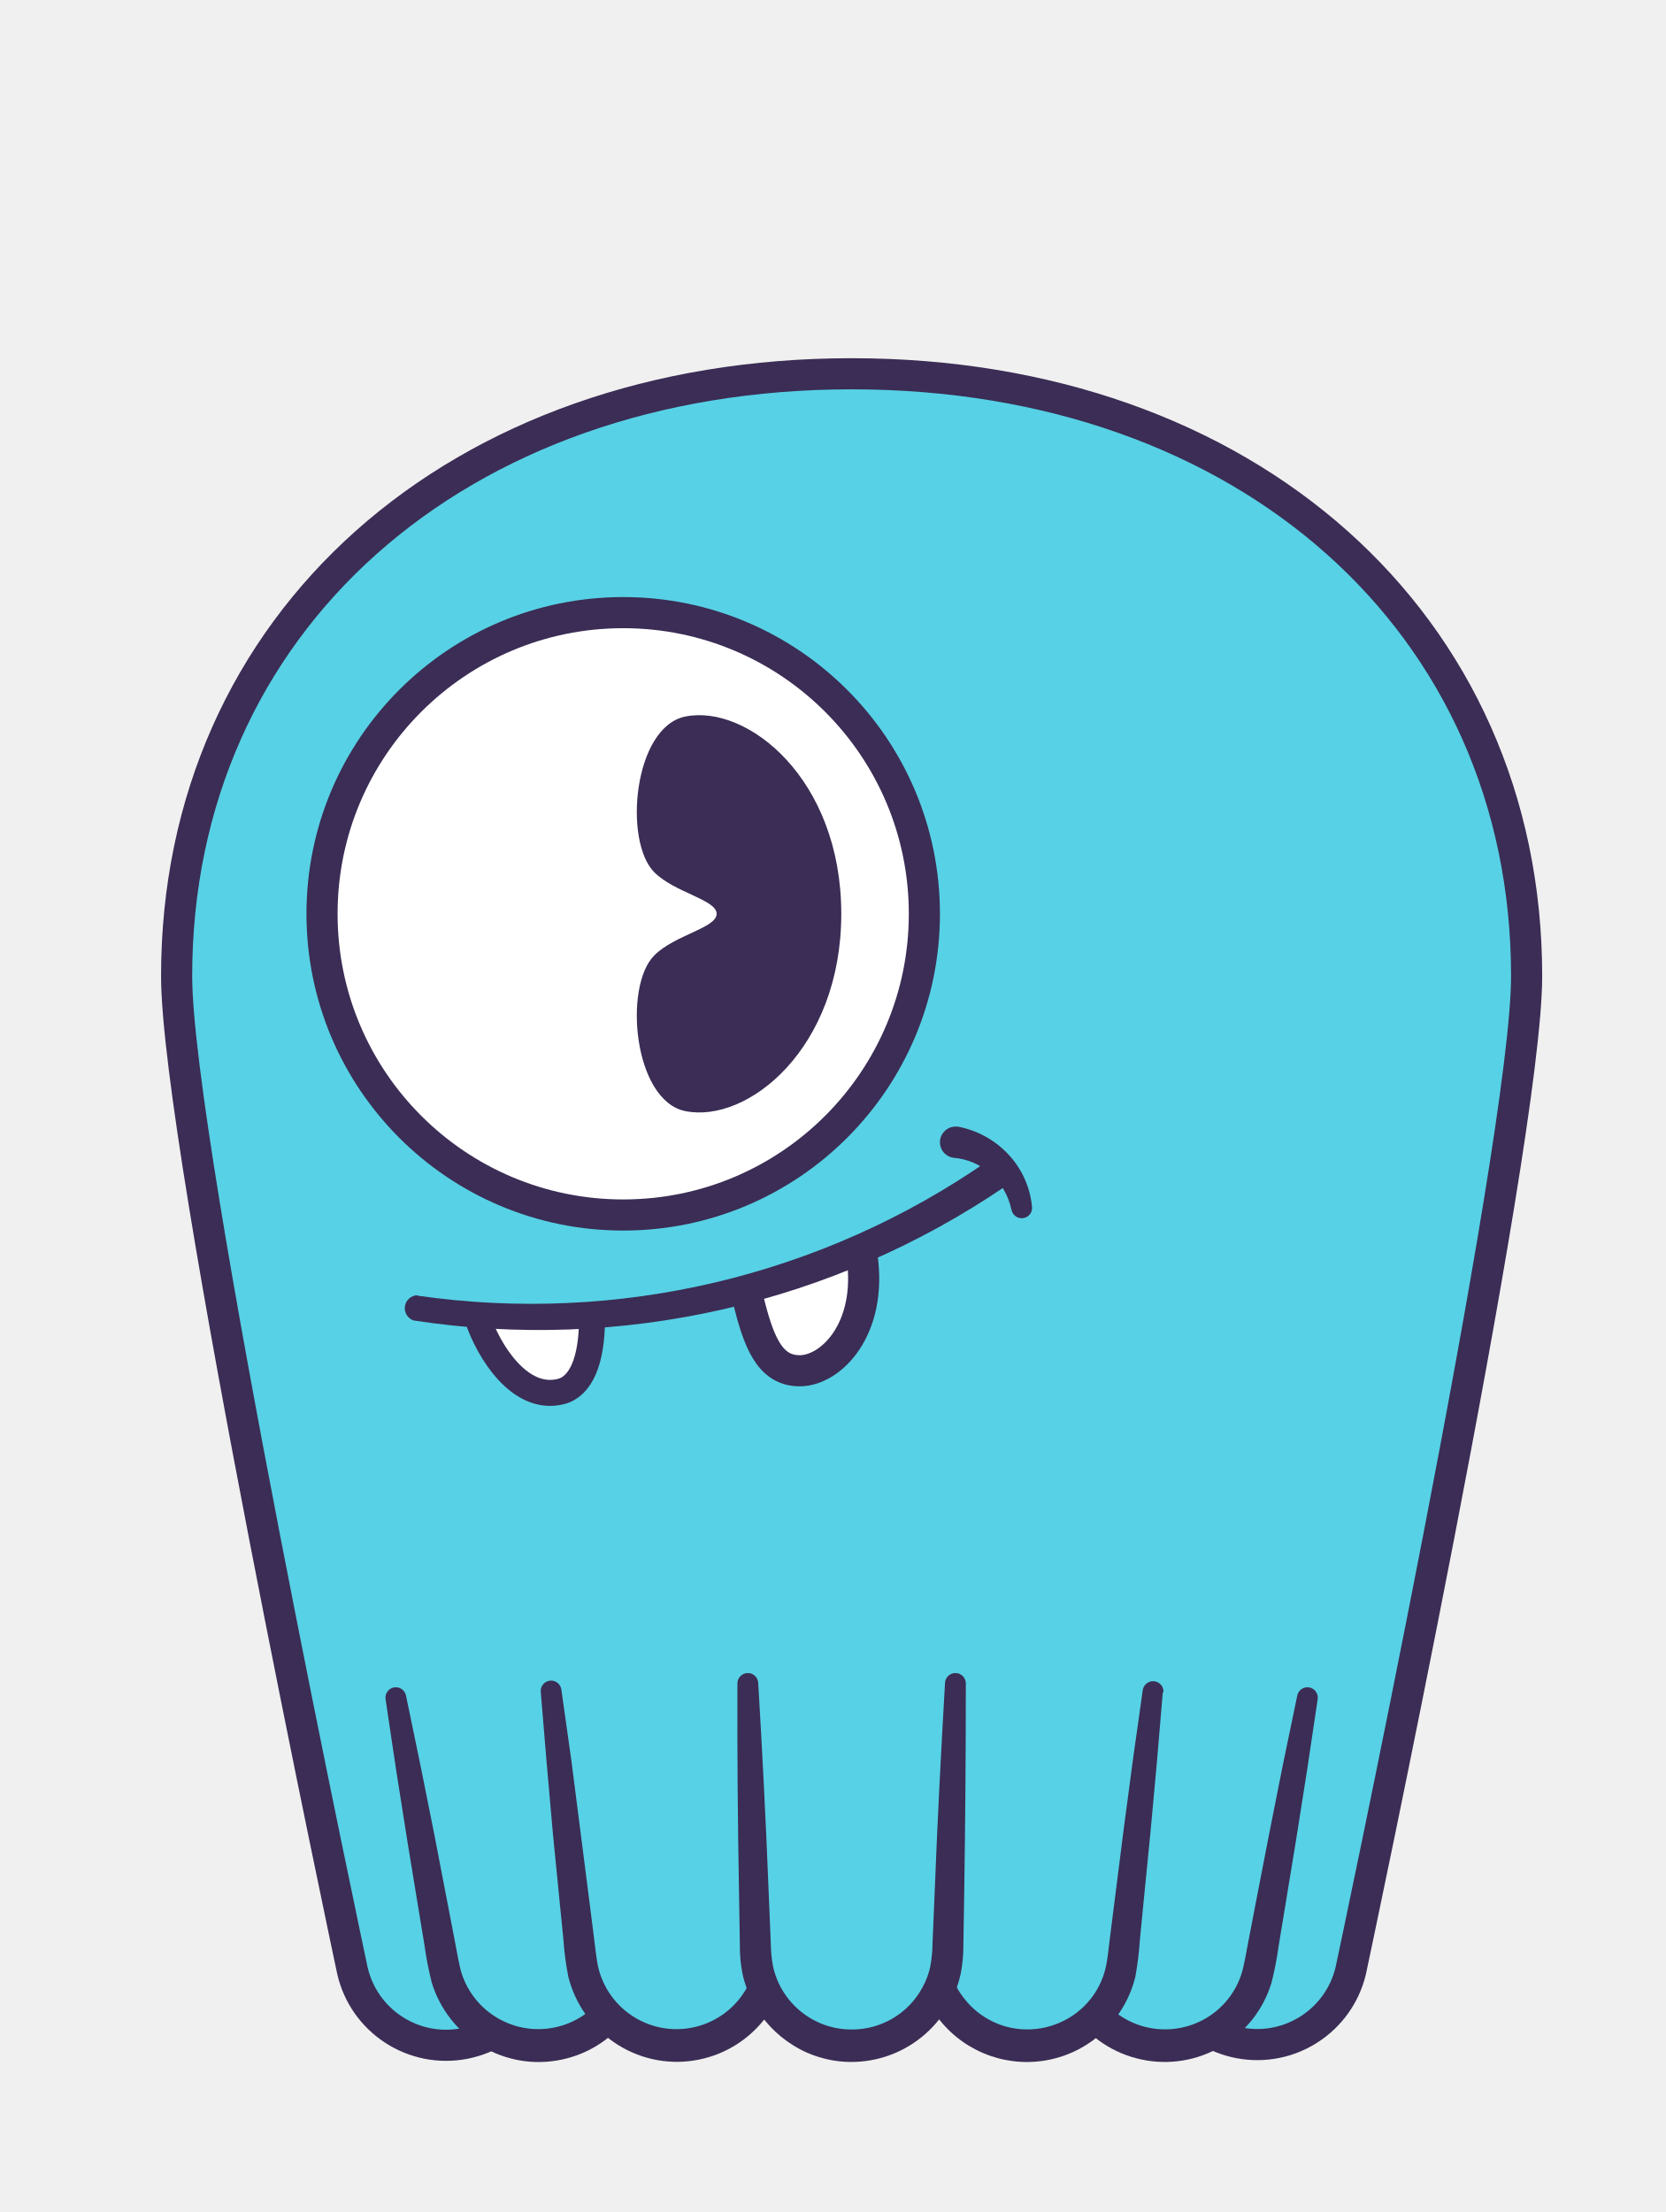
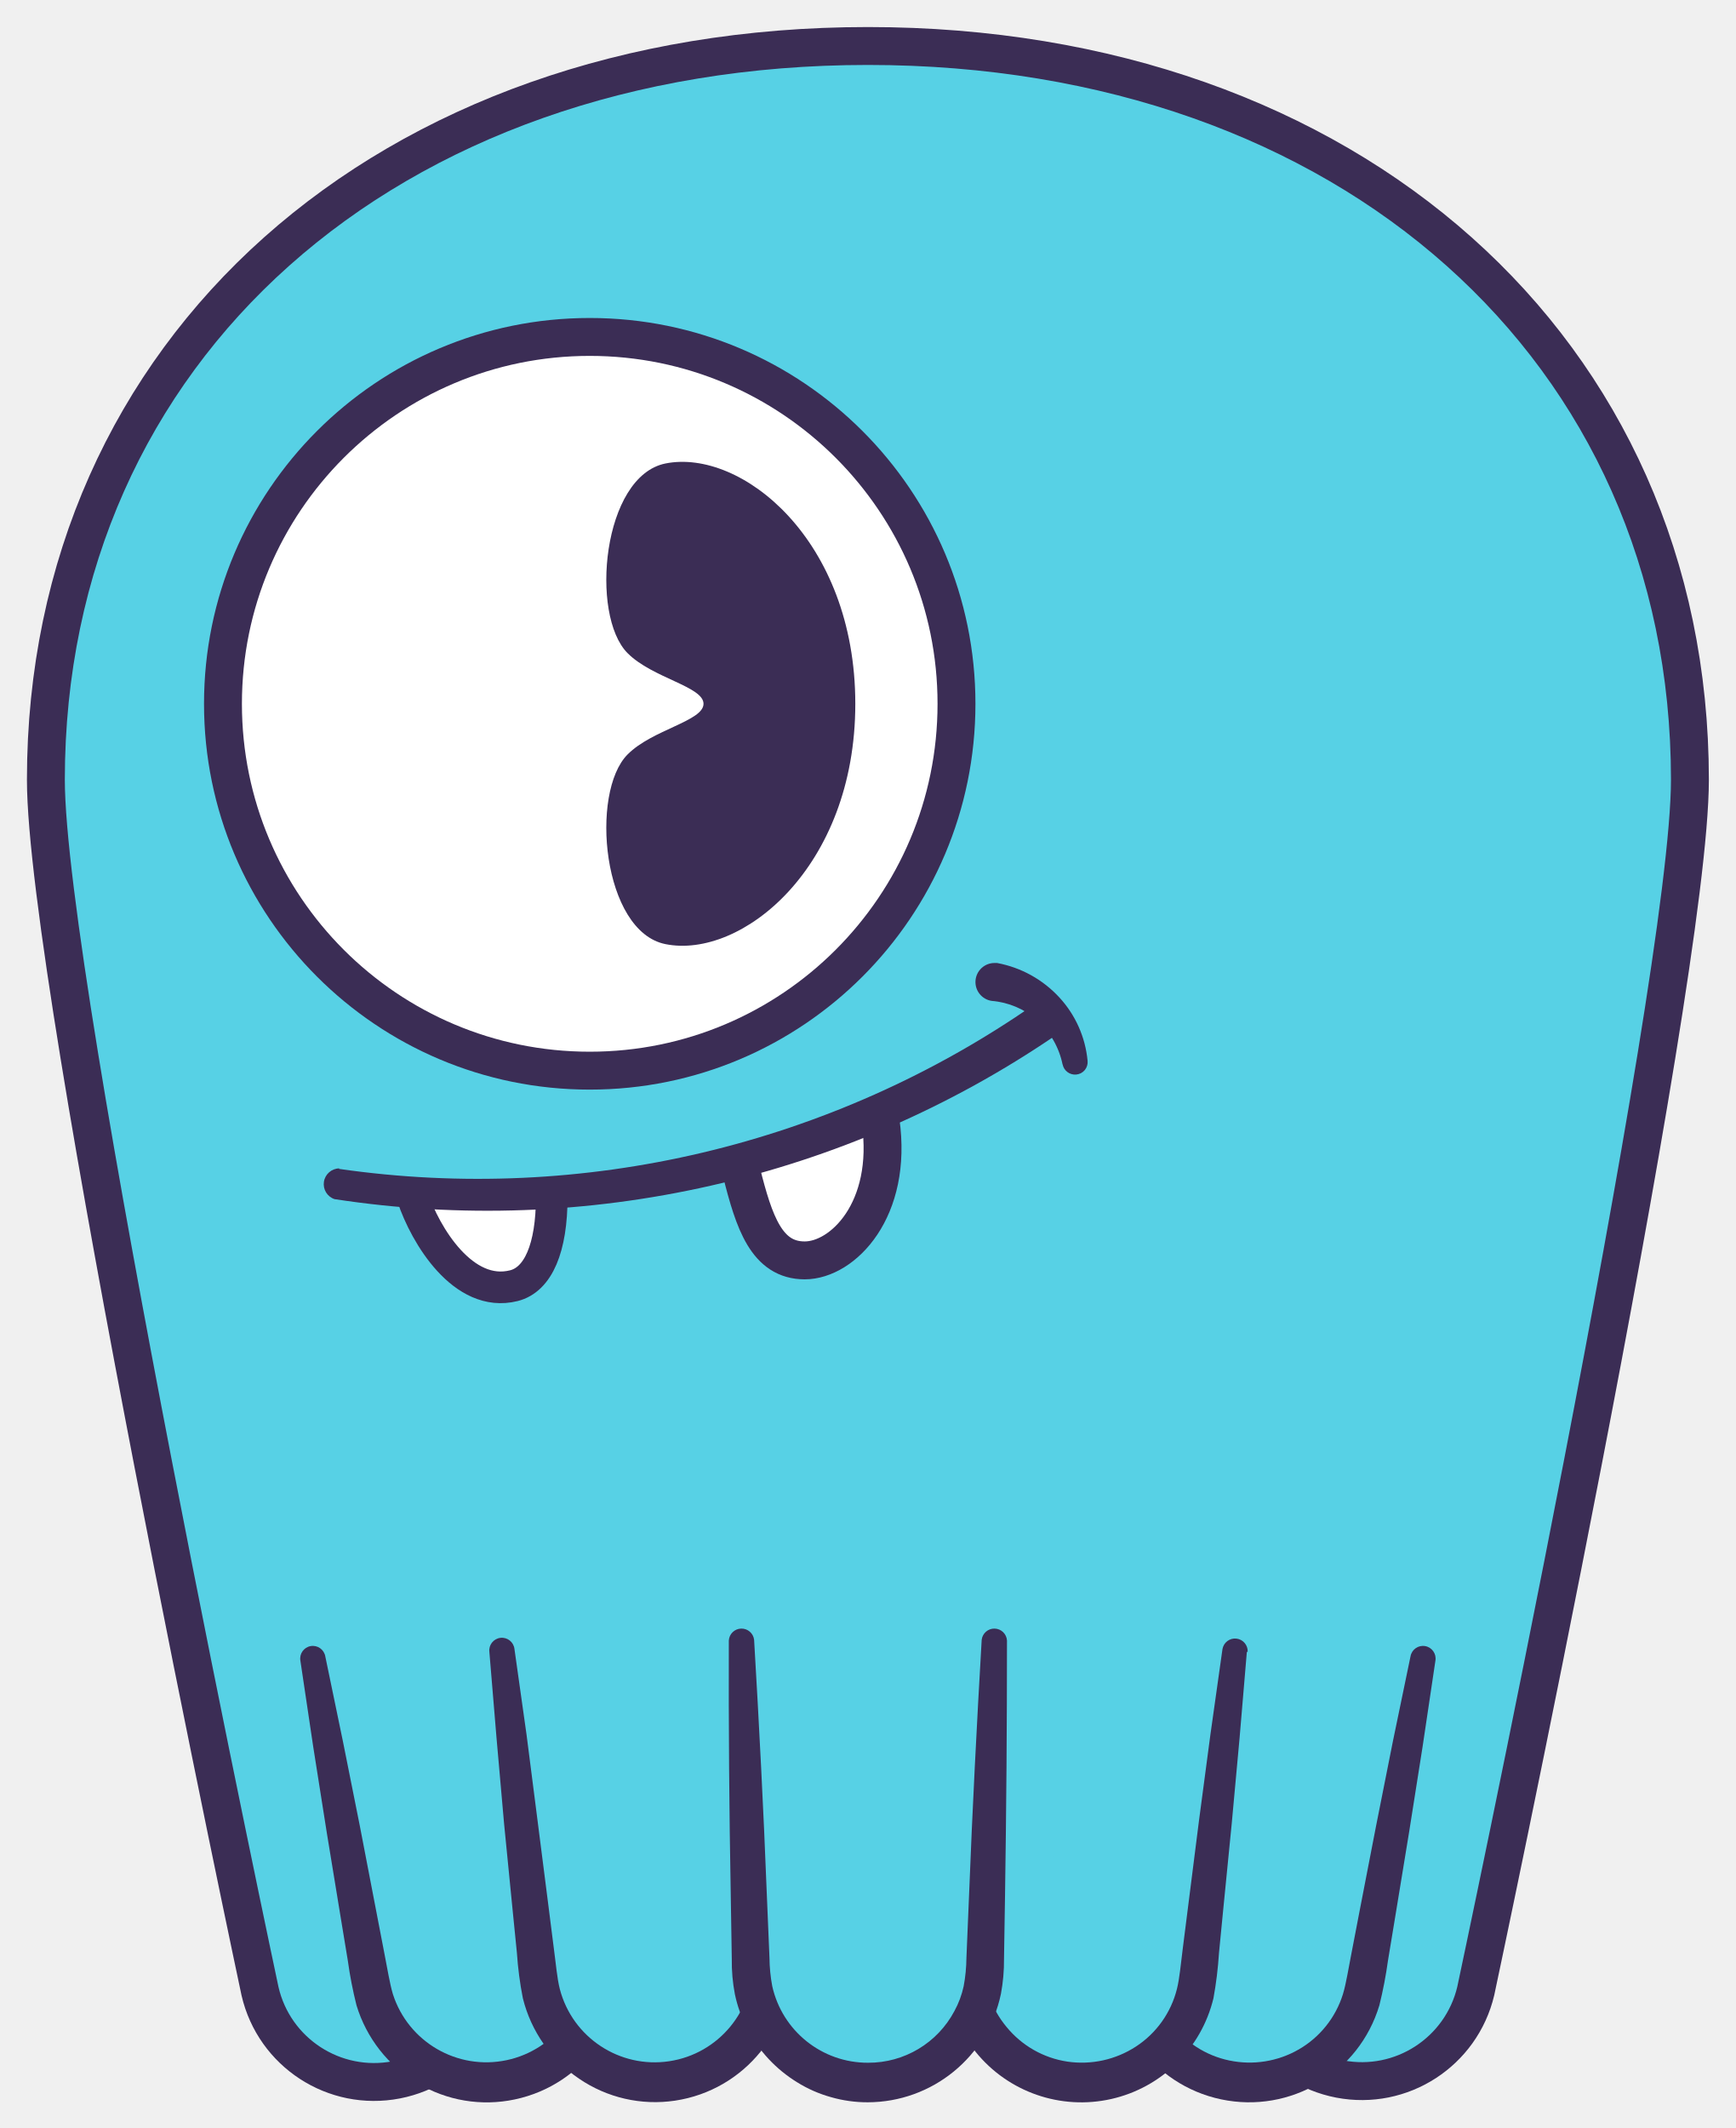
- <svg xmlns="http://www.w3.org/2000/svg" id="Calque_1" data-name="Calque 1" viewBox="0 0 198.01 263">
+ <svg xmlns="http://www.w3.org/2000/svg" id="Calque_1" data-name="Calque 1" viewBox="16.52 39.95 169.48 207.72">
  <defs>
    <style>.cls-1,.cls-2{fill:#57d1e5;}.cls-1,.cls-4,.cls-5{stroke:#3b2d55;stroke-linecap:round;stroke-linejoin:round;}.cls-1,.cls-4{stroke-width:3.7px;}.cls-3{fill:#3b2d55;}.cls-4,.cls-5{fill:#fff;}.cls-5{stroke-width:3.09px;}</style>
  </defs>
  <path class="cls-1" d="M64.34,230a11.43,11.43,0,0,1-22.43,4.33S21,136.16,21,116.06c0-42,33.34-71.62,80.26-71.62s80.26,29.64,80.26,71.62c0,20.1-20.91,118.24-20.91,118.24A11.43,11.43,0,0,1,138.18,230" />
  <path class="cls-2" d="M155.46,201.85l-5.71,32a11.43,11.43,0,0,1-22.59-3.38" />
  <path class="cls-3" d="M156.67,202.06l-1.25,8.38-1.32,8.36-1.37,8.35-.69,4.17a41.44,41.44,0,0,1-.84,4.37,13.27,13.27,0,0,1-25.88-5.46,1.85,1.85,0,0,1,3.68.43,9.55,9.55,0,0,0,1.8,6.67,9.4,9.4,0,0,0,5.75,3.75,9.62,9.62,0,0,0,6.78-1.08,9.47,9.47,0,0,0,4.31-5.39c.31-1,.55-2.57.82-3.92l.8-4.16,1.61-8.31,1.65-8.3,1.72-8.29a1.23,1.23,0,0,1,2.43.43Z" />
  <circle class="cls-4" cx="74.1" cy="108.65" r="35.81" />
  <path class="cls-3" d="M81.5,85.19c-6.17,1.24-7.4,14.82-3.7,18.52,2.43,2.44,7.41,3.25,7.41,4.94s-5,2.51-7.41,4.94c-3.7,3.7-2.47,17.29,3.7,18.52,7.37,1.48,18.53-7.41,18.53-23.46S88.87,83.72,81.5,85.19Z" />
  <path class="cls-5" d="M56.81,156.81c1.23,3.7,4.94,9.88,9.88,8.64,2.39-.6,3.7-3.7,3.7-8.64" />
  <path class="cls-4" d="M88.91,154.34c1.24,4.94,2.47,8.64,6.18,8.64s8.64-4.94,7.41-13.58" />
  <path class="cls-3" d="M49.63,154.05A95.15,95.15,0,0,0,117.5,138a1.85,1.85,0,1,1,2.11,3h0a98.51,98.51,0,0,1-70.43,16,1.54,1.54,0,0,1,.46-3Z" />
  <path class="cls-3" d="M120.27,143.87a7.93,7.93,0,0,0-2.49-4.34,7.65,7.65,0,0,0-4.43-1.88,1.86,1.86,0,0,1,.28-3.7l.19,0h.05a11,11,0,0,1,6.09,3.37,10.58,10.58,0,0,1,2.75,6.18,1.22,1.22,0,0,1-1.11,1.34,1.24,1.24,0,0,1-1.33-1Z" />
  <path class="cls-2" d="M75.37,230.44a11.43,11.43,0,0,1-22.6,3.38l-5.7-32" />
  <path class="cls-3" d="M77.2,230.22a13.26,13.26,0,0,1-10.41,14.66,13.14,13.14,0,0,1-9.53-1.6,13.34,13.34,0,0,1-5.93-7.58,40.11,40.11,0,0,1-.85-4.37l-.69-4.18-1.37-8.35-1.32-8.36-1.25-8.38a1.23,1.23,0,0,1,2.43-.43L50,209.92l1.66,8.3,1.6,8.31.8,4.15c.27,1.36.51,2.89.82,3.92a9.58,9.58,0,0,0,18.65-3.93h0a1.85,1.85,0,0,1,3.67-.44Z" />
  <path class="cls-2" d="M91.86,231.18a11.42,11.42,0,0,1-22.76,1.9l-3.6-32" />
  <path class="cls-3" d="M93.71,231.08A13.27,13.27,0,0,1,82.43,245a13.16,13.16,0,0,1-9.38-2.15A13.33,13.33,0,0,1,67.57,235a34.51,34.51,0,0,1-.58-4.42l-.42-4.19-.83-8.4L65,209.6l-.7-8.41a1.23,1.23,0,0,1,2.45-.28l1.18,8.36L69,217.62,70.07,226l.53,4.18c.19,1.38.31,2.88.58,3.93A9.57,9.57,0,0,0,90,231.28h0a1.85,1.85,0,0,1,3.7-.19Z" />
  <path class="cls-2" d="M137,201.05l-3.6,32a11.43,11.43,0,0,1-22.77-1.9" />
  <path class="cls-3" d="M138.26,201.19l-.71,8.41-.77,8.39-.83,8.39-.41,4.2A38.06,38.06,0,0,1,135,235a13.27,13.27,0,0,1-23.22,5.24,13.42,13.42,0,0,1-2.93-9.15,1.86,1.86,0,0,1,2-1.73,1.84,1.84,0,0,1,1.73,1.93,9.6,9.6,0,0,0,2.22,6.52,9.49,9.49,0,0,0,5.94,3.38,9.68,9.68,0,0,0,6.69-1.47,9.43,9.43,0,0,0,4-5.61c.26-1,.39-2.55.57-3.93l.53-4.18,1.06-8.36,1.11-8.36,1.18-8.36a1.24,1.24,0,0,1,2.46.28Z" />
  <path class="cls-2" d="M113.61,200l-.93,32.1a11.42,11.42,0,0,1-22.84,0L88.91,200" />
  <path class="cls-3" d="M114.84,200.06q0,12.44-.19,24.87l-.1,6.22a17.8,17.8,0,0,1-.3,3.42,13.31,13.31,0,0,1-13,10.59,12.81,12.81,0,0,1-3.59-.5,12.62,12.62,0,0,1-3.32-1.46A13.38,13.38,0,0,1,89.49,238a13.15,13.15,0,0,1-1.22-3.4,17,17,0,0,1-.3-3.42l-.1-6.22q-.23-12.44-.19-24.87a1.24,1.24,0,0,1,2.47-.07c.49,8.28.92,16.56,1.24,24.84l.26,6.21a15.61,15.61,0,0,0,.27,2.75,9.55,9.55,0,0,0,9.35,7.48,9.49,9.49,0,0,0,8.44-5.05,9,9,0,0,0,.9-2.42,15.73,15.73,0,0,0,.27-2.76l.26-6.21c.32-8.28.75-16.56,1.23-24.84a1.24,1.24,0,0,1,2.47.07Z" />
</svg>
